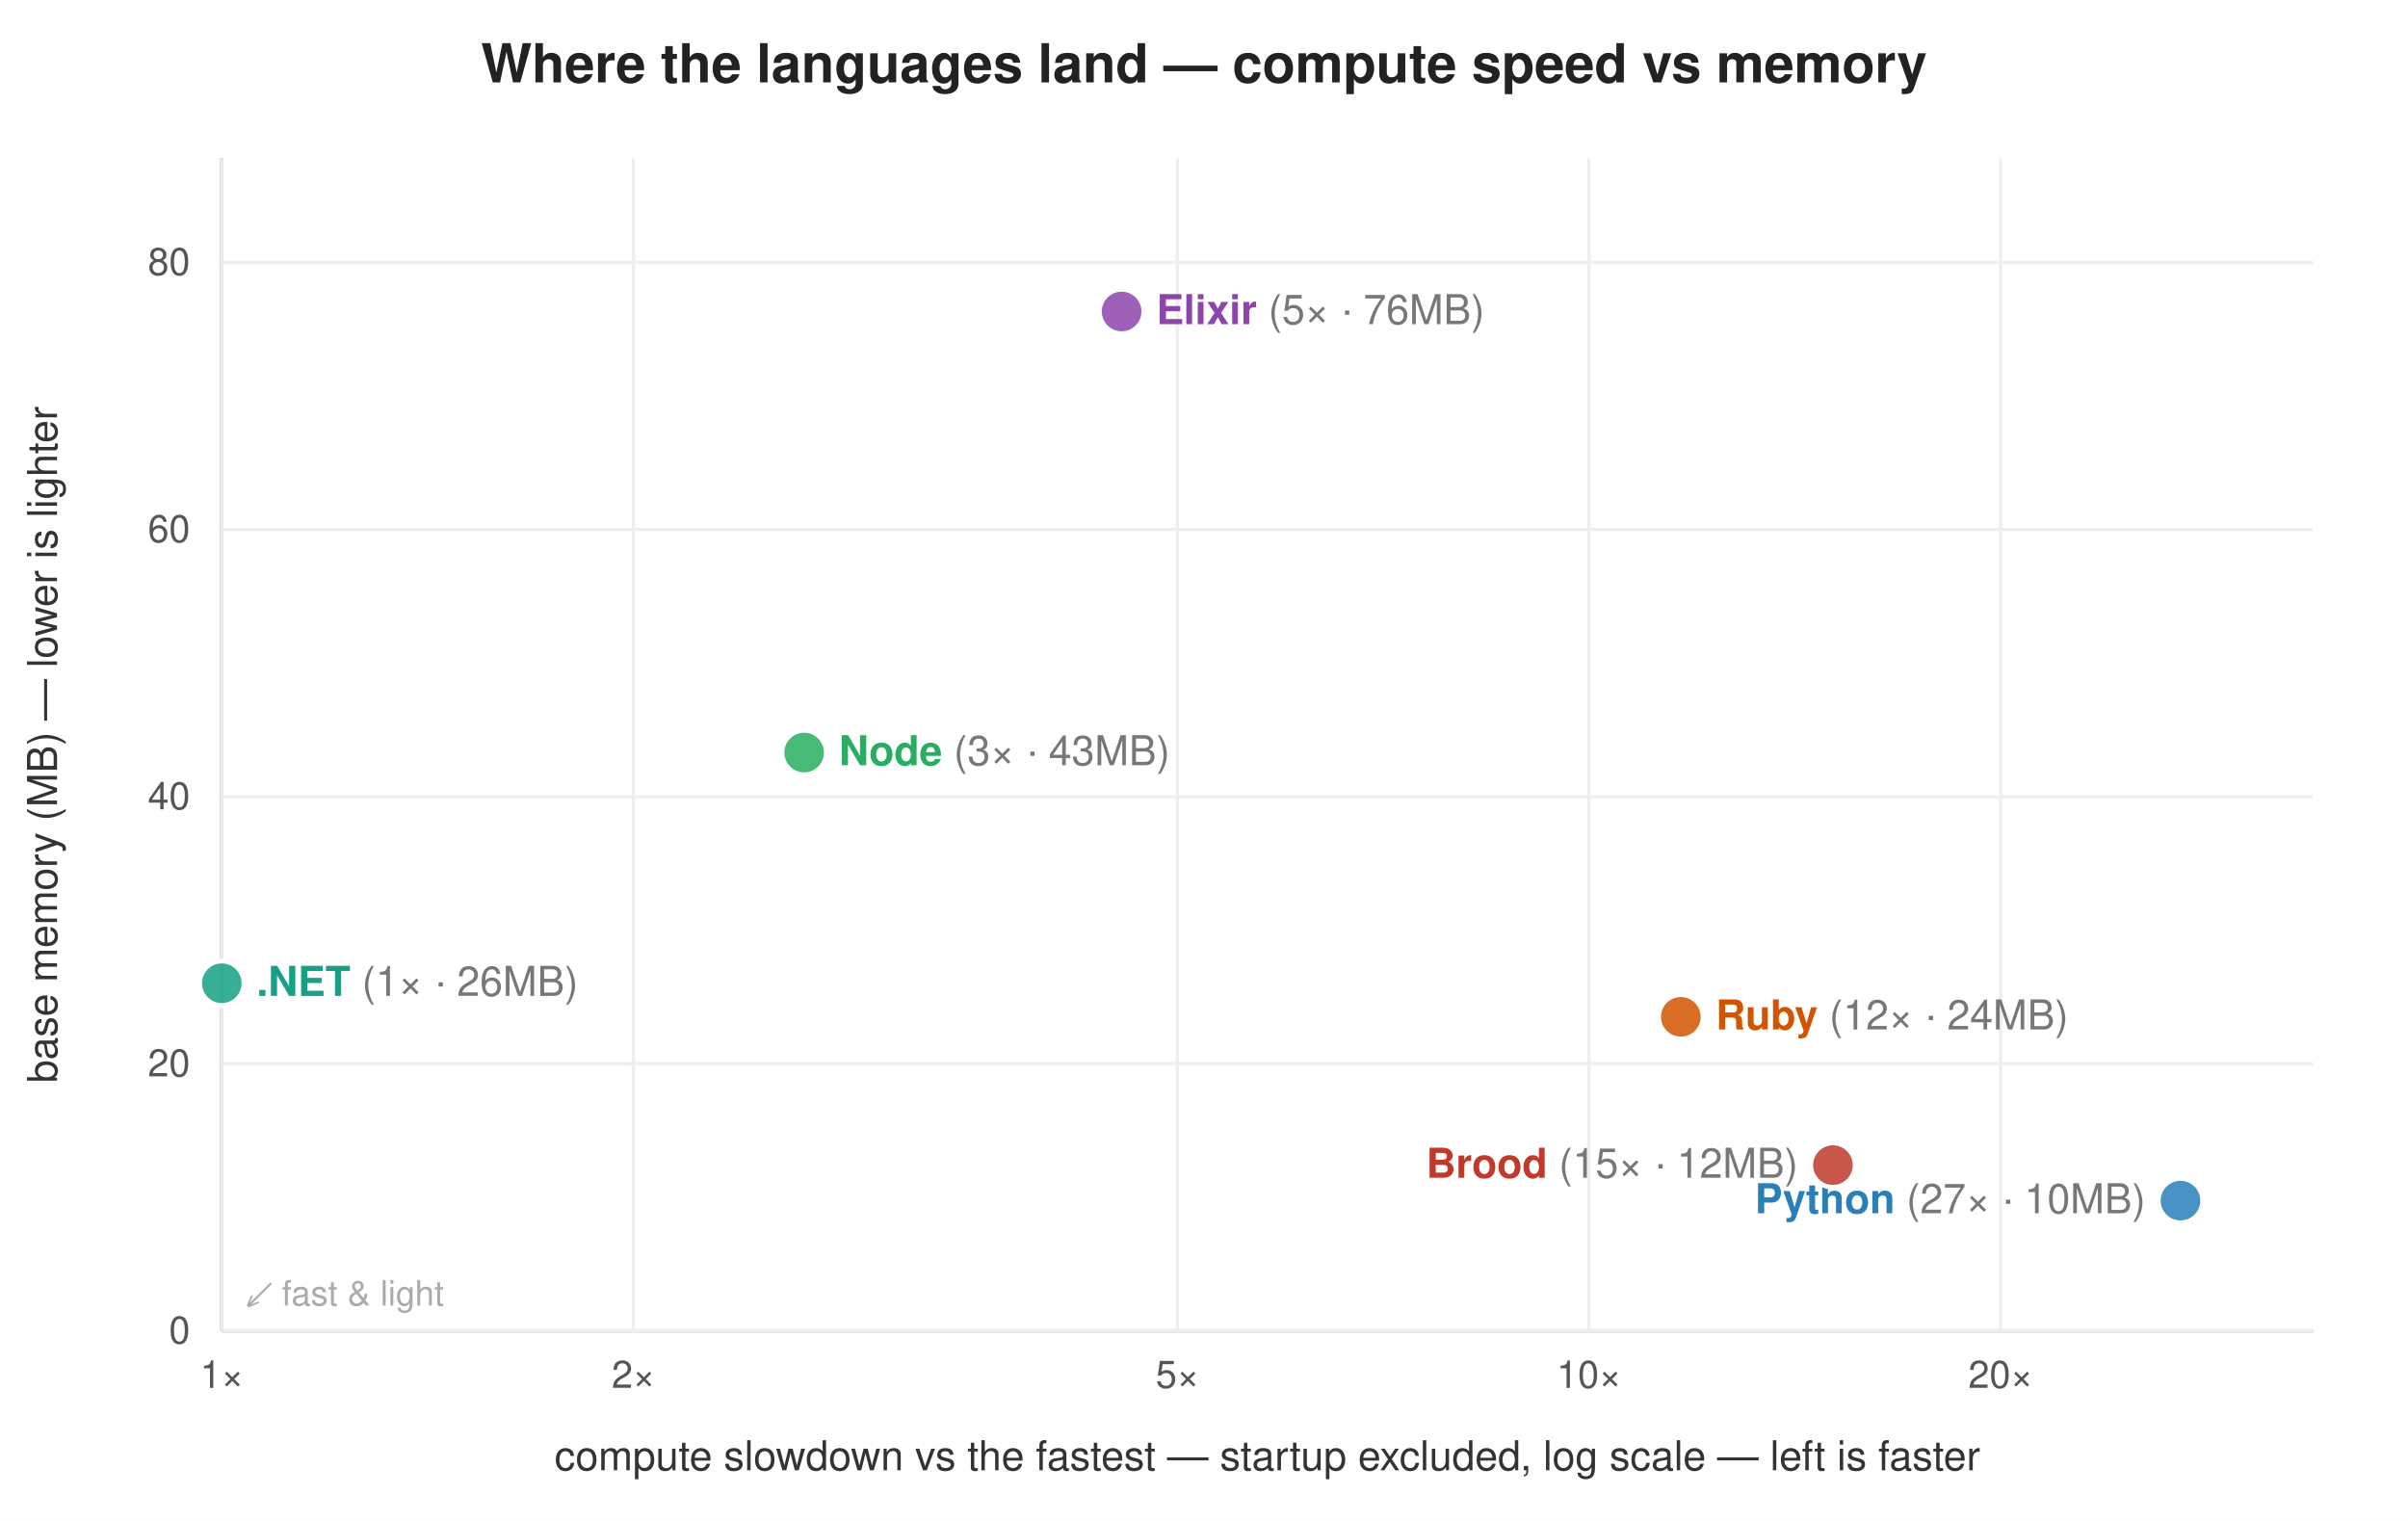
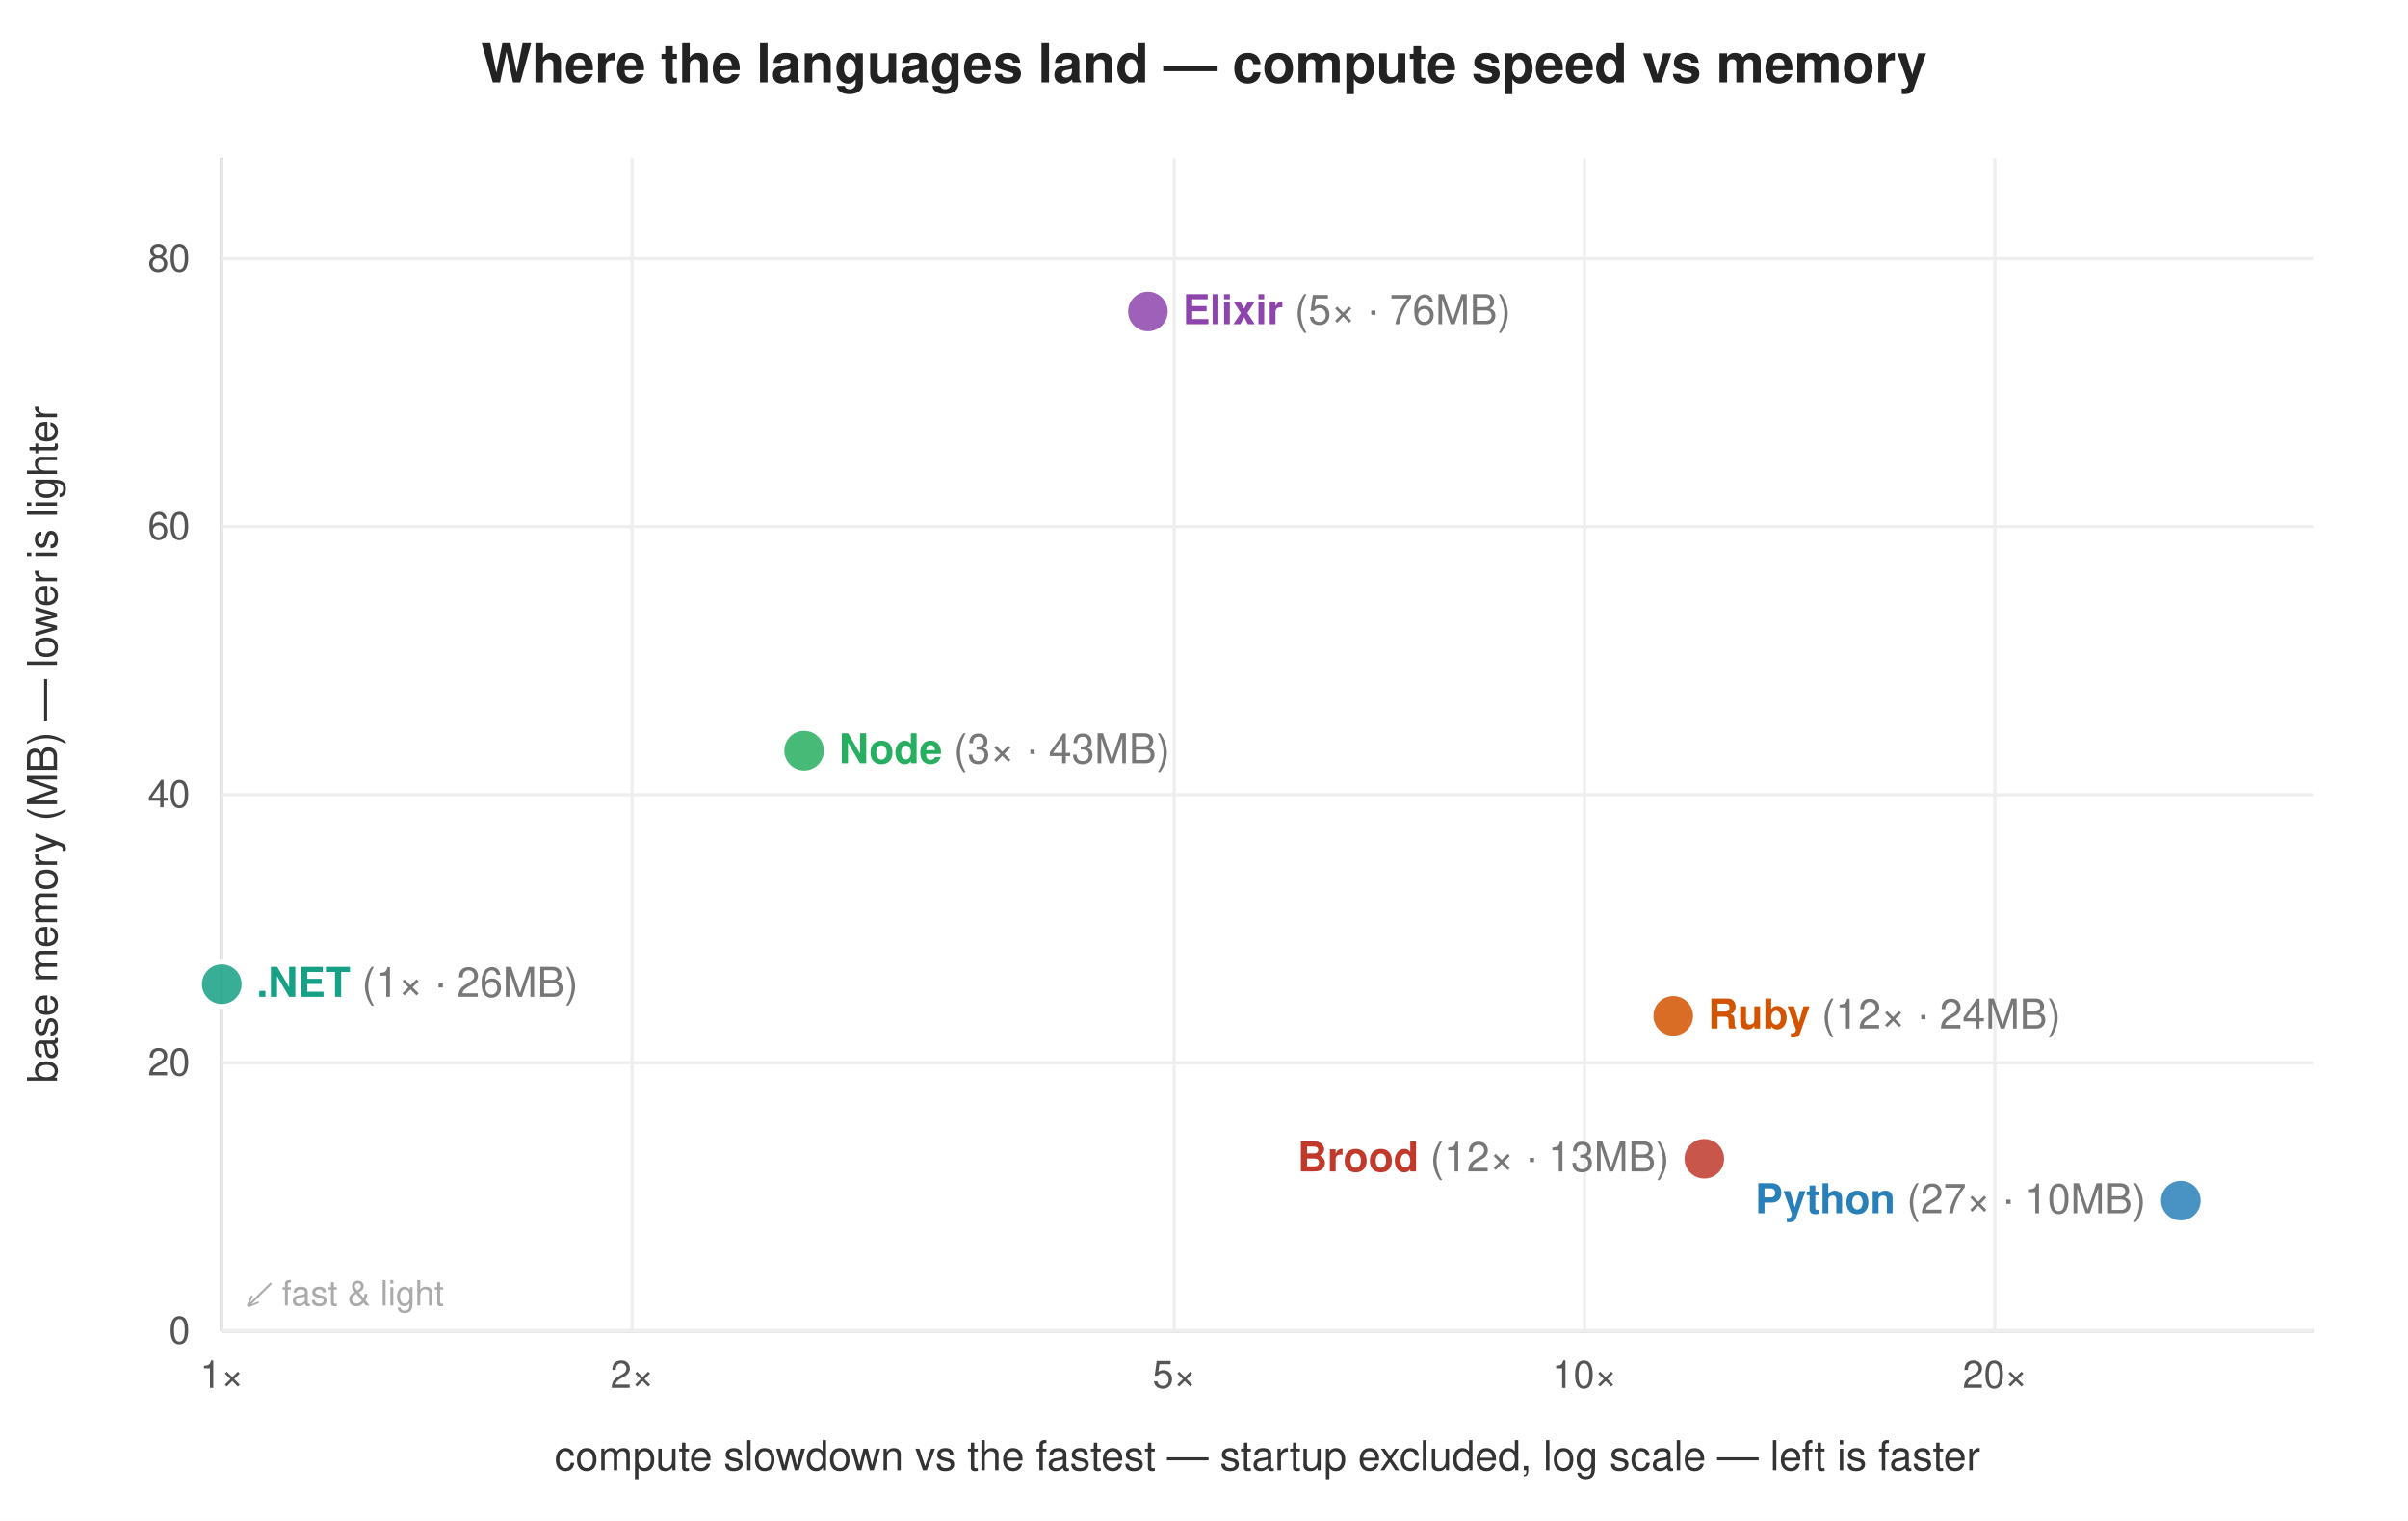
<svg xmlns="http://www.w3.org/2000/svg" width="760" height="480" viewBox="0 0 760 480" font-family="system-ui,Segoe UI,Helvetica,Arial,sans-serif">
  <rect width="760" height="480" fill="#ffffff" />
  <text x="380.0" y="26" text-anchor="middle" font-size="17" font-weight="700" fill="#222">Where the languages land — compute speed vs memory</text>
  <line x1="70" y1="420" x2="730" y2="420" stroke="#888" stroke-width="1" />
  <line x1="70" y1="50" x2="70" y2="420" stroke="#888" stroke-width="1" />
  <line x1="70.0" y1="50" x2="70.0" y2="420" stroke="#eee" stroke-width="1" />
  <text x="70.0" y="438" text-anchor="middle" font-size="12" fill="#555">1×</text>
-   <line x1="199.9" y1="50" x2="199.9" y2="420" stroke="#eee" stroke-width="1" />
-   <text x="199.9" y="438" text-anchor="middle" font-size="12" fill="#555">2×</text>
-   <line x1="371.6" y1="50" x2="371.6" y2="420" stroke="#eee" stroke-width="1" />
-   <text x="371.6" y="438" text-anchor="middle" font-size="12" fill="#555">5×</text>
-   <line x1="501.5" y1="50" x2="501.5" y2="420" stroke="#eee" stroke-width="1" />
-   <text x="501.5" y="438" text-anchor="middle" font-size="12" fill="#555">10×</text>
-   <line x1="631.4" y1="50" x2="631.4" y2="420" stroke="#eee" stroke-width="1" />
-   <text x="631.4" y="438" text-anchor="middle" font-size="12" fill="#555">20×</text>
+   <line x1="199.5" y1="50" x2="199.5" y2="420" stroke="#eee" stroke-width="1" />
+   <text x="199.5" y="438" text-anchor="middle" font-size="12" fill="#555">2×</text>
+   <line x1="370.6" y1="50" x2="370.6" y2="420" stroke="#eee" stroke-width="1" />
+   <text x="370.6" y="438" text-anchor="middle" font-size="12" fill="#555">5×</text>
+   <line x1="500.1" y1="50" x2="500.1" y2="420" stroke="#eee" stroke-width="1" />
+   <text x="500.1" y="438" text-anchor="middle" font-size="12" fill="#555">10×</text>
+   <line x1="629.6" y1="50" x2="629.6" y2="420" stroke="#eee" stroke-width="1" />
+   <text x="629.6" y="438" text-anchor="middle" font-size="12" fill="#555">20×</text>
  <line x1="70" y1="420.0" x2="730" y2="420.0" stroke="#eee" stroke-width="1" />
  <text x="60" y="424.0" text-anchor="end" font-size="12" fill="#555">0</text>
-   <line x1="70" y1="335.7" x2="730" y2="335.7" stroke="#eee" stroke-width="1" />
-   <text x="60" y="339.7" text-anchor="end" font-size="12" fill="#555">20</text>
-   <line x1="70" y1="251.4" x2="730" y2="251.4" stroke="#eee" stroke-width="1" />
-   <text x="60" y="255.4" text-anchor="end" font-size="12" fill="#555">40</text>
-   <line x1="70" y1="167.1" x2="730" y2="167.1" stroke="#eee" stroke-width="1" />
-   <text x="60" y="171.1" text-anchor="end" font-size="12" fill="#555">60</text>
-   <line x1="70" y1="82.8" x2="730" y2="82.8" stroke="#eee" stroke-width="1" />
-   <text x="60" y="86.8" text-anchor="end" font-size="12" fill="#555">80</text>
+   <line x1="70" y1="335.4" x2="730" y2="335.4" stroke="#eee" stroke-width="1" />
+   <text x="60" y="339.4" text-anchor="end" font-size="12" fill="#555">20</text>
+   <line x1="70" y1="250.8" x2="730" y2="250.8" stroke="#eee" stroke-width="1" />
+   <text x="60" y="254.8" text-anchor="end" font-size="12" fill="#555">40</text>
+   <line x1="70" y1="166.2" x2="730" y2="166.2" stroke="#eee" stroke-width="1" />
+   <text x="60" y="170.2" text-anchor="end" font-size="12" fill="#555">60</text>
+   <line x1="70" y1="81.6" x2="730" y2="81.6" stroke="#eee" stroke-width="1" />
+   <text x="60" y="85.6" text-anchor="end" font-size="12" fill="#555">80</text>
  <text x="400.0" y="464" text-anchor="middle" font-size="13" fill="#333">compute slowdown vs the fastest — startup excluded, log scale — left is faster</text>
  <text x="18" y="235.0" text-anchor="middle" font-size="13" fill="#333" transform="rotate(-90 18 235.0)">base memory (MB) — lower is lighter</text>
  <text x="78" y="412" font-size="11" fill="#aaa">↙ fast &amp; light</text>
-   <circle cx="688.2" cy="378.9" r="7" fill="#2980b9" fill-opacity="0.85" stroke="#fff" stroke-width="1.5" />
-   <text x="677.2" y="382.9" text-anchor="end" font-size="13" font-weight="600" fill="#2980b9">Python <tspan font-weight="400" fill="#777">(27× · 10MB)</tspan>
+   <circle cx="688.3" cy="378.9" r="7" fill="#2980b9" fill-opacity="0.85" stroke="#fff" stroke-width="1.5" />
+   <text x="677.3" y="382.9" text-anchor="end" font-size="13" font-weight="600" fill="#2980b9">Python <tspan font-weight="400" fill="#777">(27× · 10MB)</tspan>
  </text>
-   <circle cx="578.5" cy="367.7" r="7" fill="#c0392b" fill-opacity="0.85" stroke="#fff" stroke-width="1.5" />
-   <text x="567.5" y="371.7" text-anchor="end" font-size="13" font-weight="600" fill="#c0392b">Brood <tspan font-weight="400" fill="#777">(15× · 12MB)</tspan>
+   <circle cx="537.9" cy="365.7" r="7" fill="#c0392b" fill-opacity="0.85" stroke="#fff" stroke-width="1.5" />
+   <text x="526.9" y="369.7" text-anchor="end" font-size="13" font-weight="600" fill="#c0392b">Brood <tspan font-weight="400" fill="#777">(12× · 13MB)</tspan>
  </text>
-   <circle cx="530.5" cy="320.9" r="7" fill="#d35400" fill-opacity="0.85" stroke="#fff" stroke-width="1.5" />
-   <text x="541.5" y="324.9" text-anchor="start" font-size="13" font-weight="600" fill="#d35400">Ruby <tspan font-weight="400" fill="#777">(12× · 24MB)</tspan>
+   <circle cx="528.1" cy="320.6" r="7" fill="#d35400" fill-opacity="0.85" stroke="#fff" stroke-width="1.5" />
+   <text x="539.1" y="324.6" text-anchor="start" font-size="13" font-weight="600" fill="#d35400">Ruby <tspan font-weight="400" fill="#777">(12× · 24MB)</tspan>
  </text>
-   <circle cx="70.0" cy="310.3" r="7" fill="#16a085" fill-opacity="0.85" stroke="#fff" stroke-width="1.5" />
-   <text x="81.0" y="314.3" text-anchor="start" font-size="13" font-weight="600" fill="#16a085">.NET <tspan font-weight="400" fill="#777">(1× · 26MB)</tspan>
+   <circle cx="70.0" cy="310.6" r="7" fill="#16a085" fill-opacity="0.85" stroke="#fff" stroke-width="1.5" />
+   <text x="81.0" y="314.6" text-anchor="start" font-size="13" font-weight="600" fill="#16a085">.NET <tspan font-weight="400" fill="#777">(1× · 26MB)</tspan>
  </text>
-   <circle cx="253.8" cy="237.5" r="7" fill="#27ae60" fill-opacity="0.85" stroke="#fff" stroke-width="1.5" />
-   <text x="264.8" y="241.5" text-anchor="start" font-size="13" font-weight="600" fill="#27ae60">Node <tspan font-weight="400" fill="#777">(3× · 43MB)</tspan>
+   <circle cx="253.8" cy="236.9" r="7" fill="#27ae60" fill-opacity="0.85" stroke="#fff" stroke-width="1.5" />
+   <text x="264.8" y="240.9" text-anchor="start" font-size="13" font-weight="600" fill="#27ae60">Node <tspan font-weight="400" fill="#777">(3× · 43MB)</tspan>
  </text>
-   <circle cx="354.0" cy="98.3" r="7" fill="#8e44ad" fill-opacity="0.85" stroke="#fff" stroke-width="1.5" />
-   <text x="365.0" y="102.3" text-anchor="start" font-size="13" font-weight="600" fill="#8e44ad">Elixir <tspan font-weight="400" fill="#777">(5× · 76MB)</tspan>
+   <circle cx="362.3" cy="98.3" r="7" fill="#8e44ad" fill-opacity="0.85" stroke="#fff" stroke-width="1.5" />
+   <text x="373.3" y="102.3" text-anchor="start" font-size="13" font-weight="600" fill="#8e44ad">Elixir <tspan font-weight="400" fill="#777">(5× · 76MB)</tspan>
  </text>
</svg>
